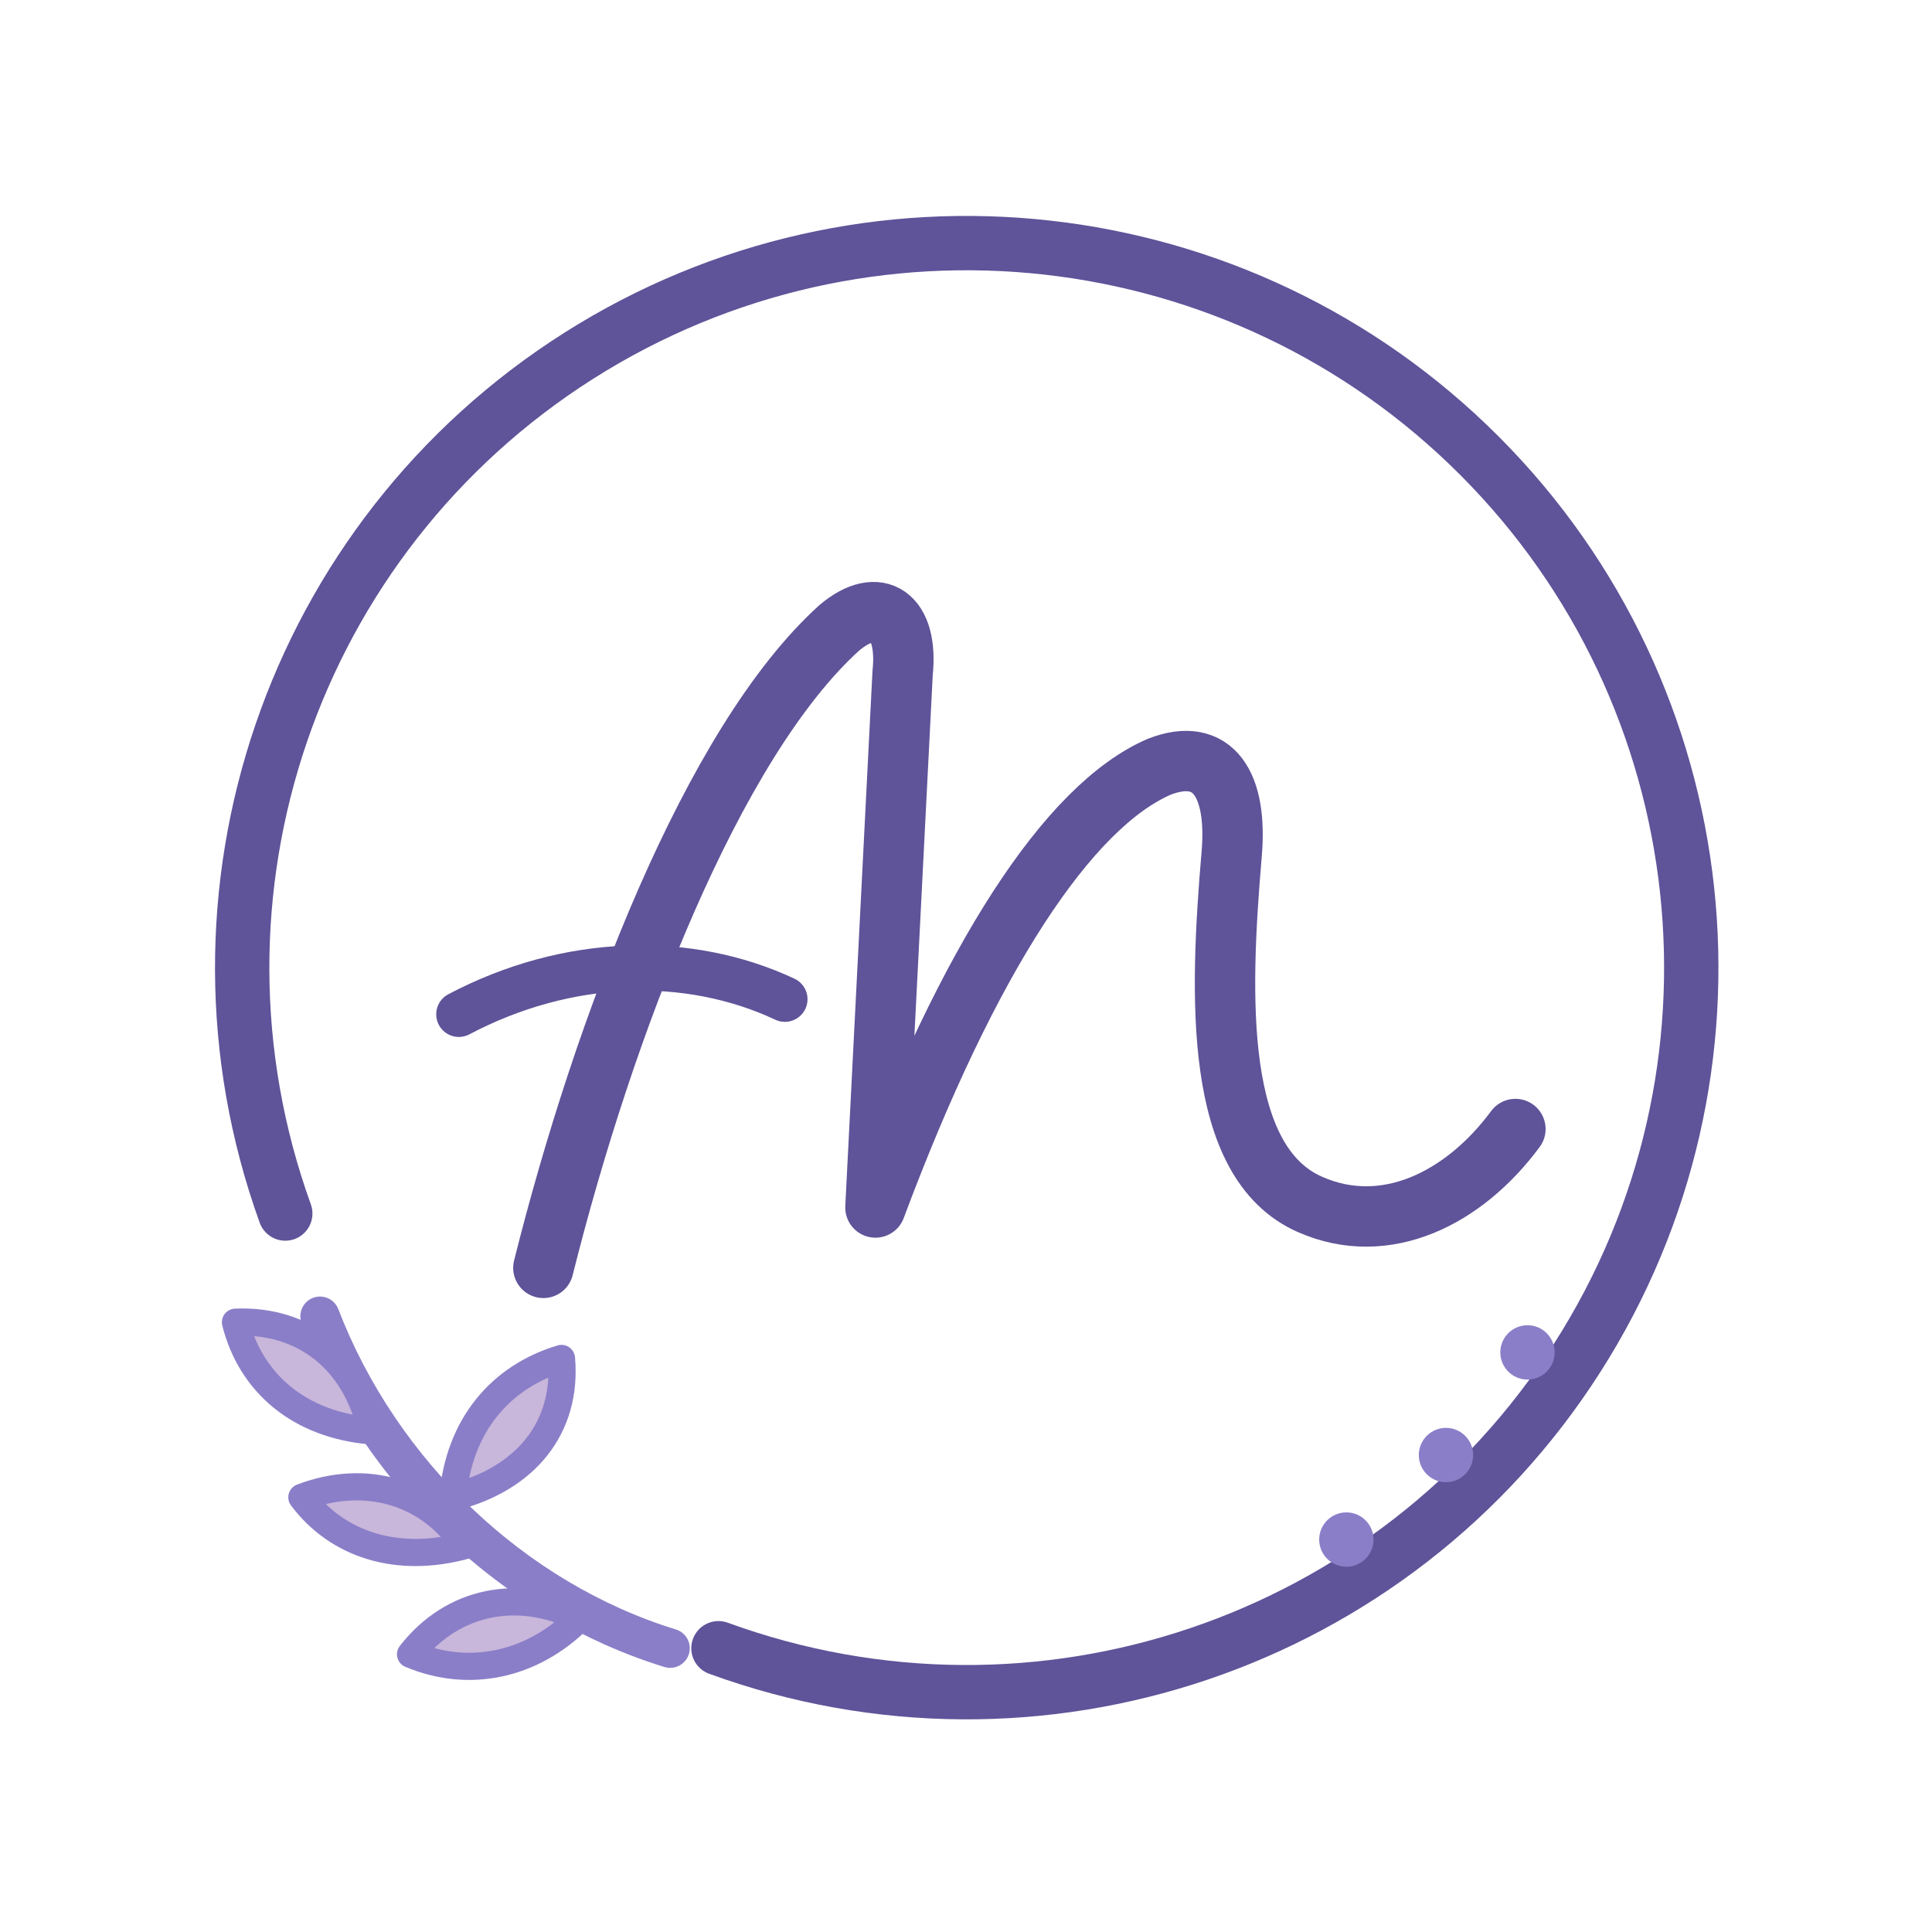
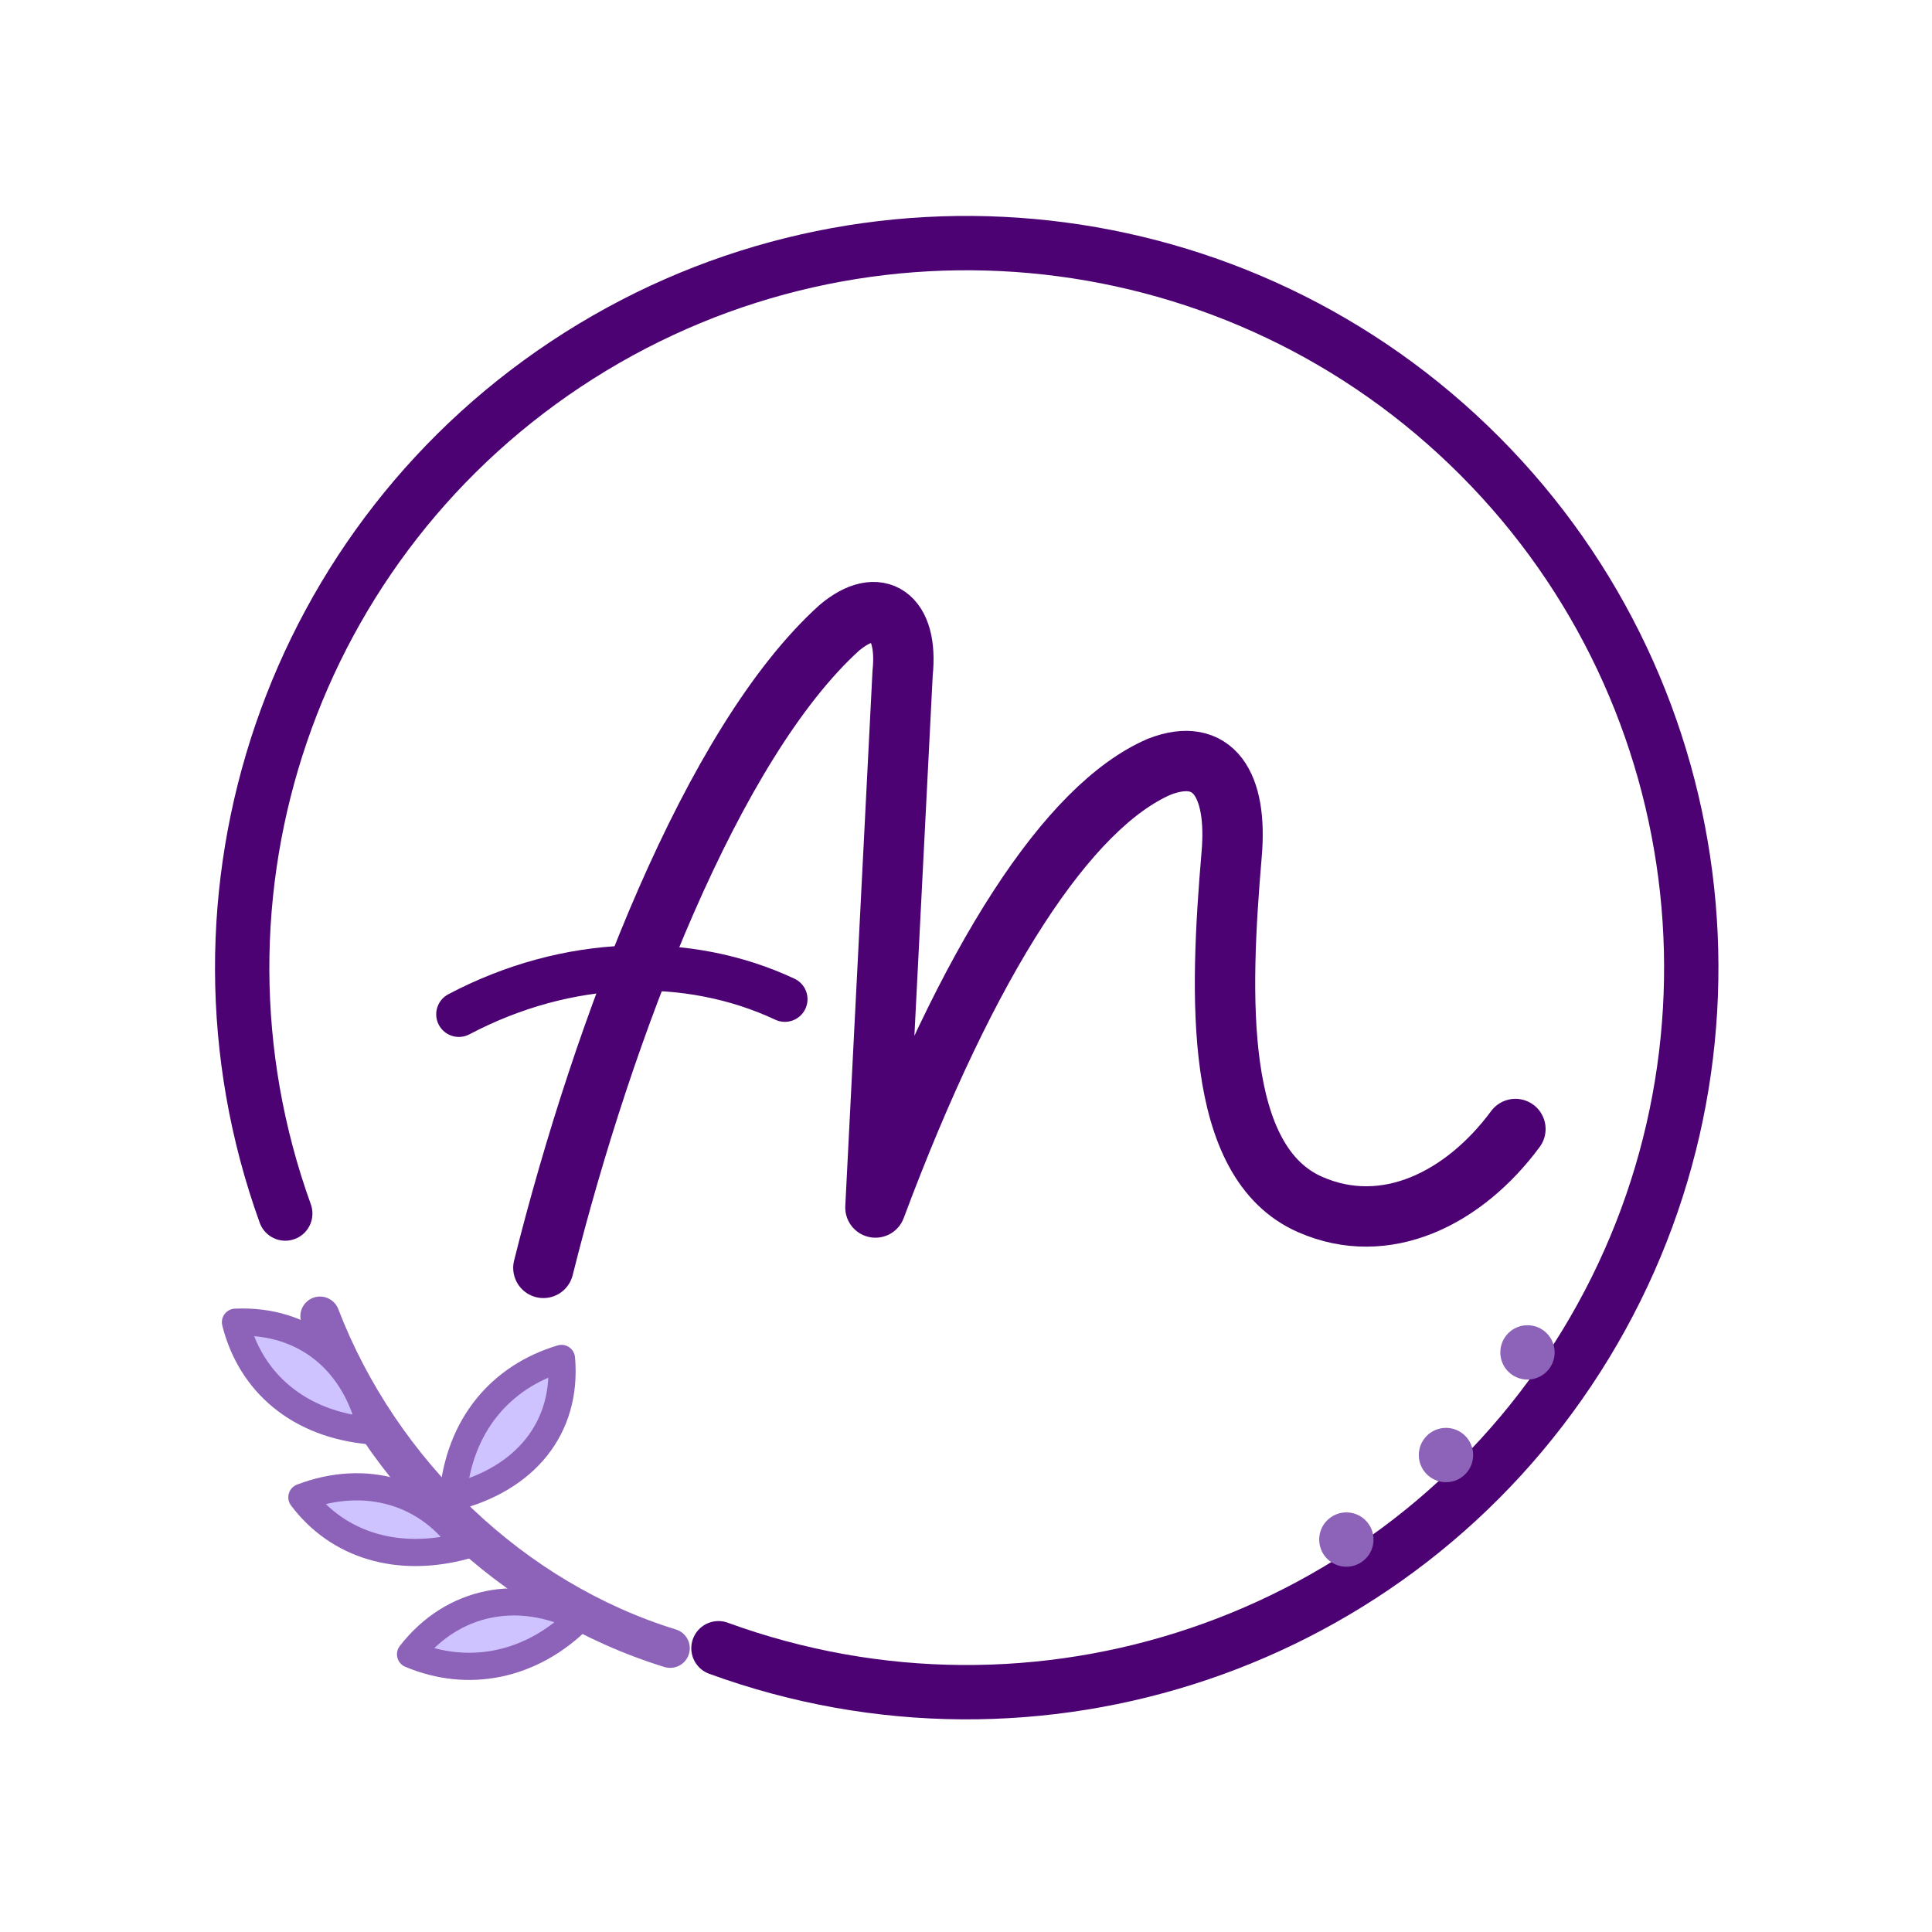
<svg xmlns="http://www.w3.org/2000/svg" viewBox="0 0 64 64" fill="none" stroke-linecap="round" stroke-linejoin="round">
-   <path d="M9.45 40.2A24 24 0 1 1 23.8 54.6" stroke="#5F5399" stroke-width="1.8" />
-   <path d="M10.6 43.6c2 5.2 6.4 9.4 11.6 11" stroke="#8B7EC8" stroke-width="1.3" />
-   <path d="M12.3 47.4c-2.4-.2-4-1.6-4.5-3.6 2.3-.1 4 1.3 4.5 3.6ZM15.4 51.2c-2.2.6-4.2 0-5.4-1.6 2.1-.8 4.2-.2 5.4 1.6ZM15 49.6c.2-2.4 1.6-4 3.6-4.6.2 2.3-1.2 4-3.6 4.6ZM19.2 53.6c-1.6 1.6-3.7 2-5.6 1.2 1.4-1.8 3.6-2.2 5.6-1.2Z" fill="#C8B6DB" stroke="#8B7EC8" stroke-width="0.9" />
-   <path d="M15.2 33.6c3.6-1.9 7.6-2 10.8-.5" stroke="#5F5399" stroke-width="1.5" />
-   <path d="M18 42C20 34 23.6 24.6 27.8 20.8c1.3-1.1 2.3-.4 2.1 1.5L29 40c3.1-8.3 6.4-13.3 9.4-14.6 1.8-.7 2.6.6 2.4 2.9-.4 4.7-.6 10.2 2.6 11.6 2.5 1.1 5.1-.2 6.8-2.5" stroke="#5F5399" stroke-width="2" />
-   <circle cx="50.6" cy="44.8" r="0.9" fill="#8B7EC8" />
-   <circle cx="47.9" cy="48.2" r="0.9" fill="#8B7EC8" />
-   <circle cx="44.6" cy="51" r="0.9" fill="#8B7EC8" />
+   <path d="M9.45 40.2A24 24 0 1 1 23.8 54.6" stroke="#4C0273" stroke-width="1.8" />
+   <path d="M10.6 43.6c2 5.2 6.4 9.4 11.6 11" stroke="#8D62B9" stroke-width="1.3" />
+   <path d="M12.3 47.4c-2.4-.2-4-1.6-4.5-3.6 2.3-.1 4 1.3 4.5 3.6ZM15.4 51.2c-2.2.6-4.2 0-5.4-1.6 2.1-.8 4.2-.2 5.4 1.6ZM15 49.6c.2-2.4 1.6-4 3.6-4.6.2 2.3-1.2 4-3.6 4.6ZM19.2 53.6c-1.6 1.6-3.7 2-5.6 1.2 1.4-1.8 3.6-2.2 5.6-1.2Z" fill="#CEC2FF" stroke="#8D62B9" stroke-width="0.9" />
+   <path d="M15.2 33.6c3.6-1.9 7.6-2 10.8-.5" stroke="#4C0273" stroke-width="1.5" />
+   <path d="M18 42C20 34 23.6 24.6 27.8 20.8c1.3-1.1 2.3-.4 2.1 1.5L29 40c3.1-8.3 6.4-13.3 9.4-14.6 1.8-.7 2.6.6 2.4 2.9-.4 4.7-.6 10.2 2.6 11.6 2.5 1.1 5.1-.2 6.8-2.5" stroke="#4C0273" stroke-width="2" />
+   <circle cx="50.6" cy="44.8" r="0.9" fill="#8D62B9" />
+   <circle cx="47.9" cy="48.2" r="0.9" fill="#8D62B9" />
+   <circle cx="44.6" cy="51" r="0.9" fill="#8D62B9" />
</svg>
